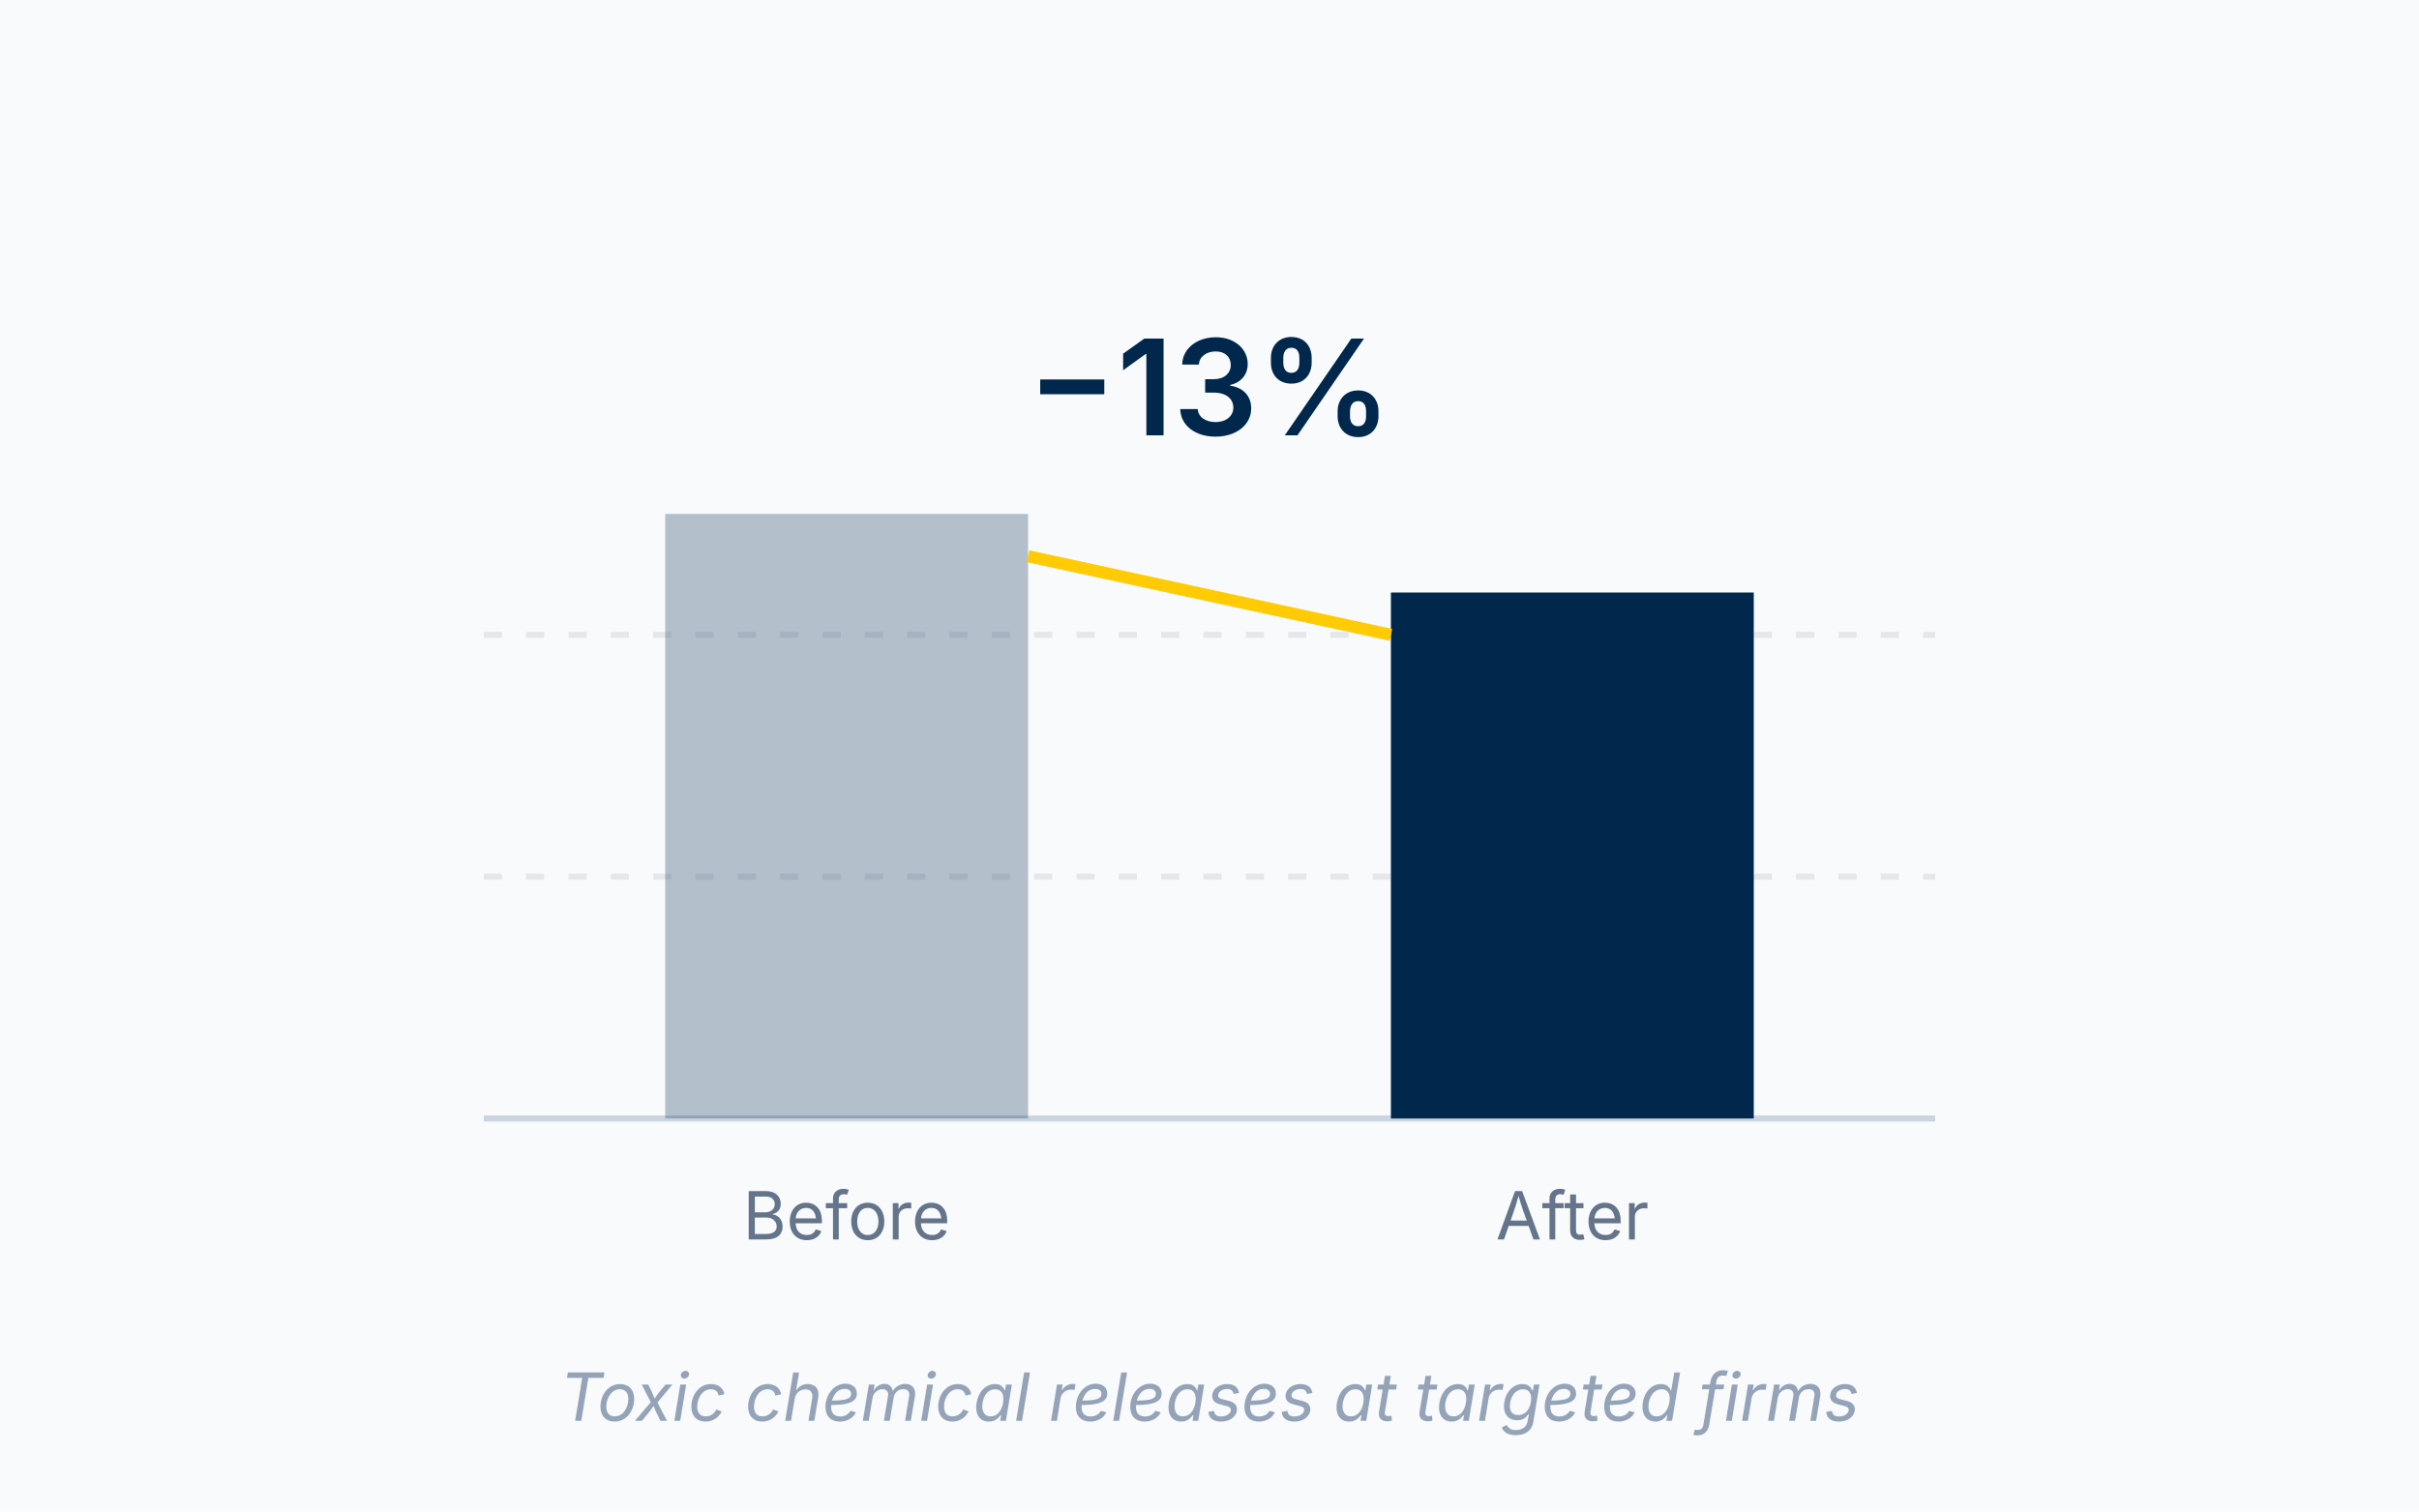
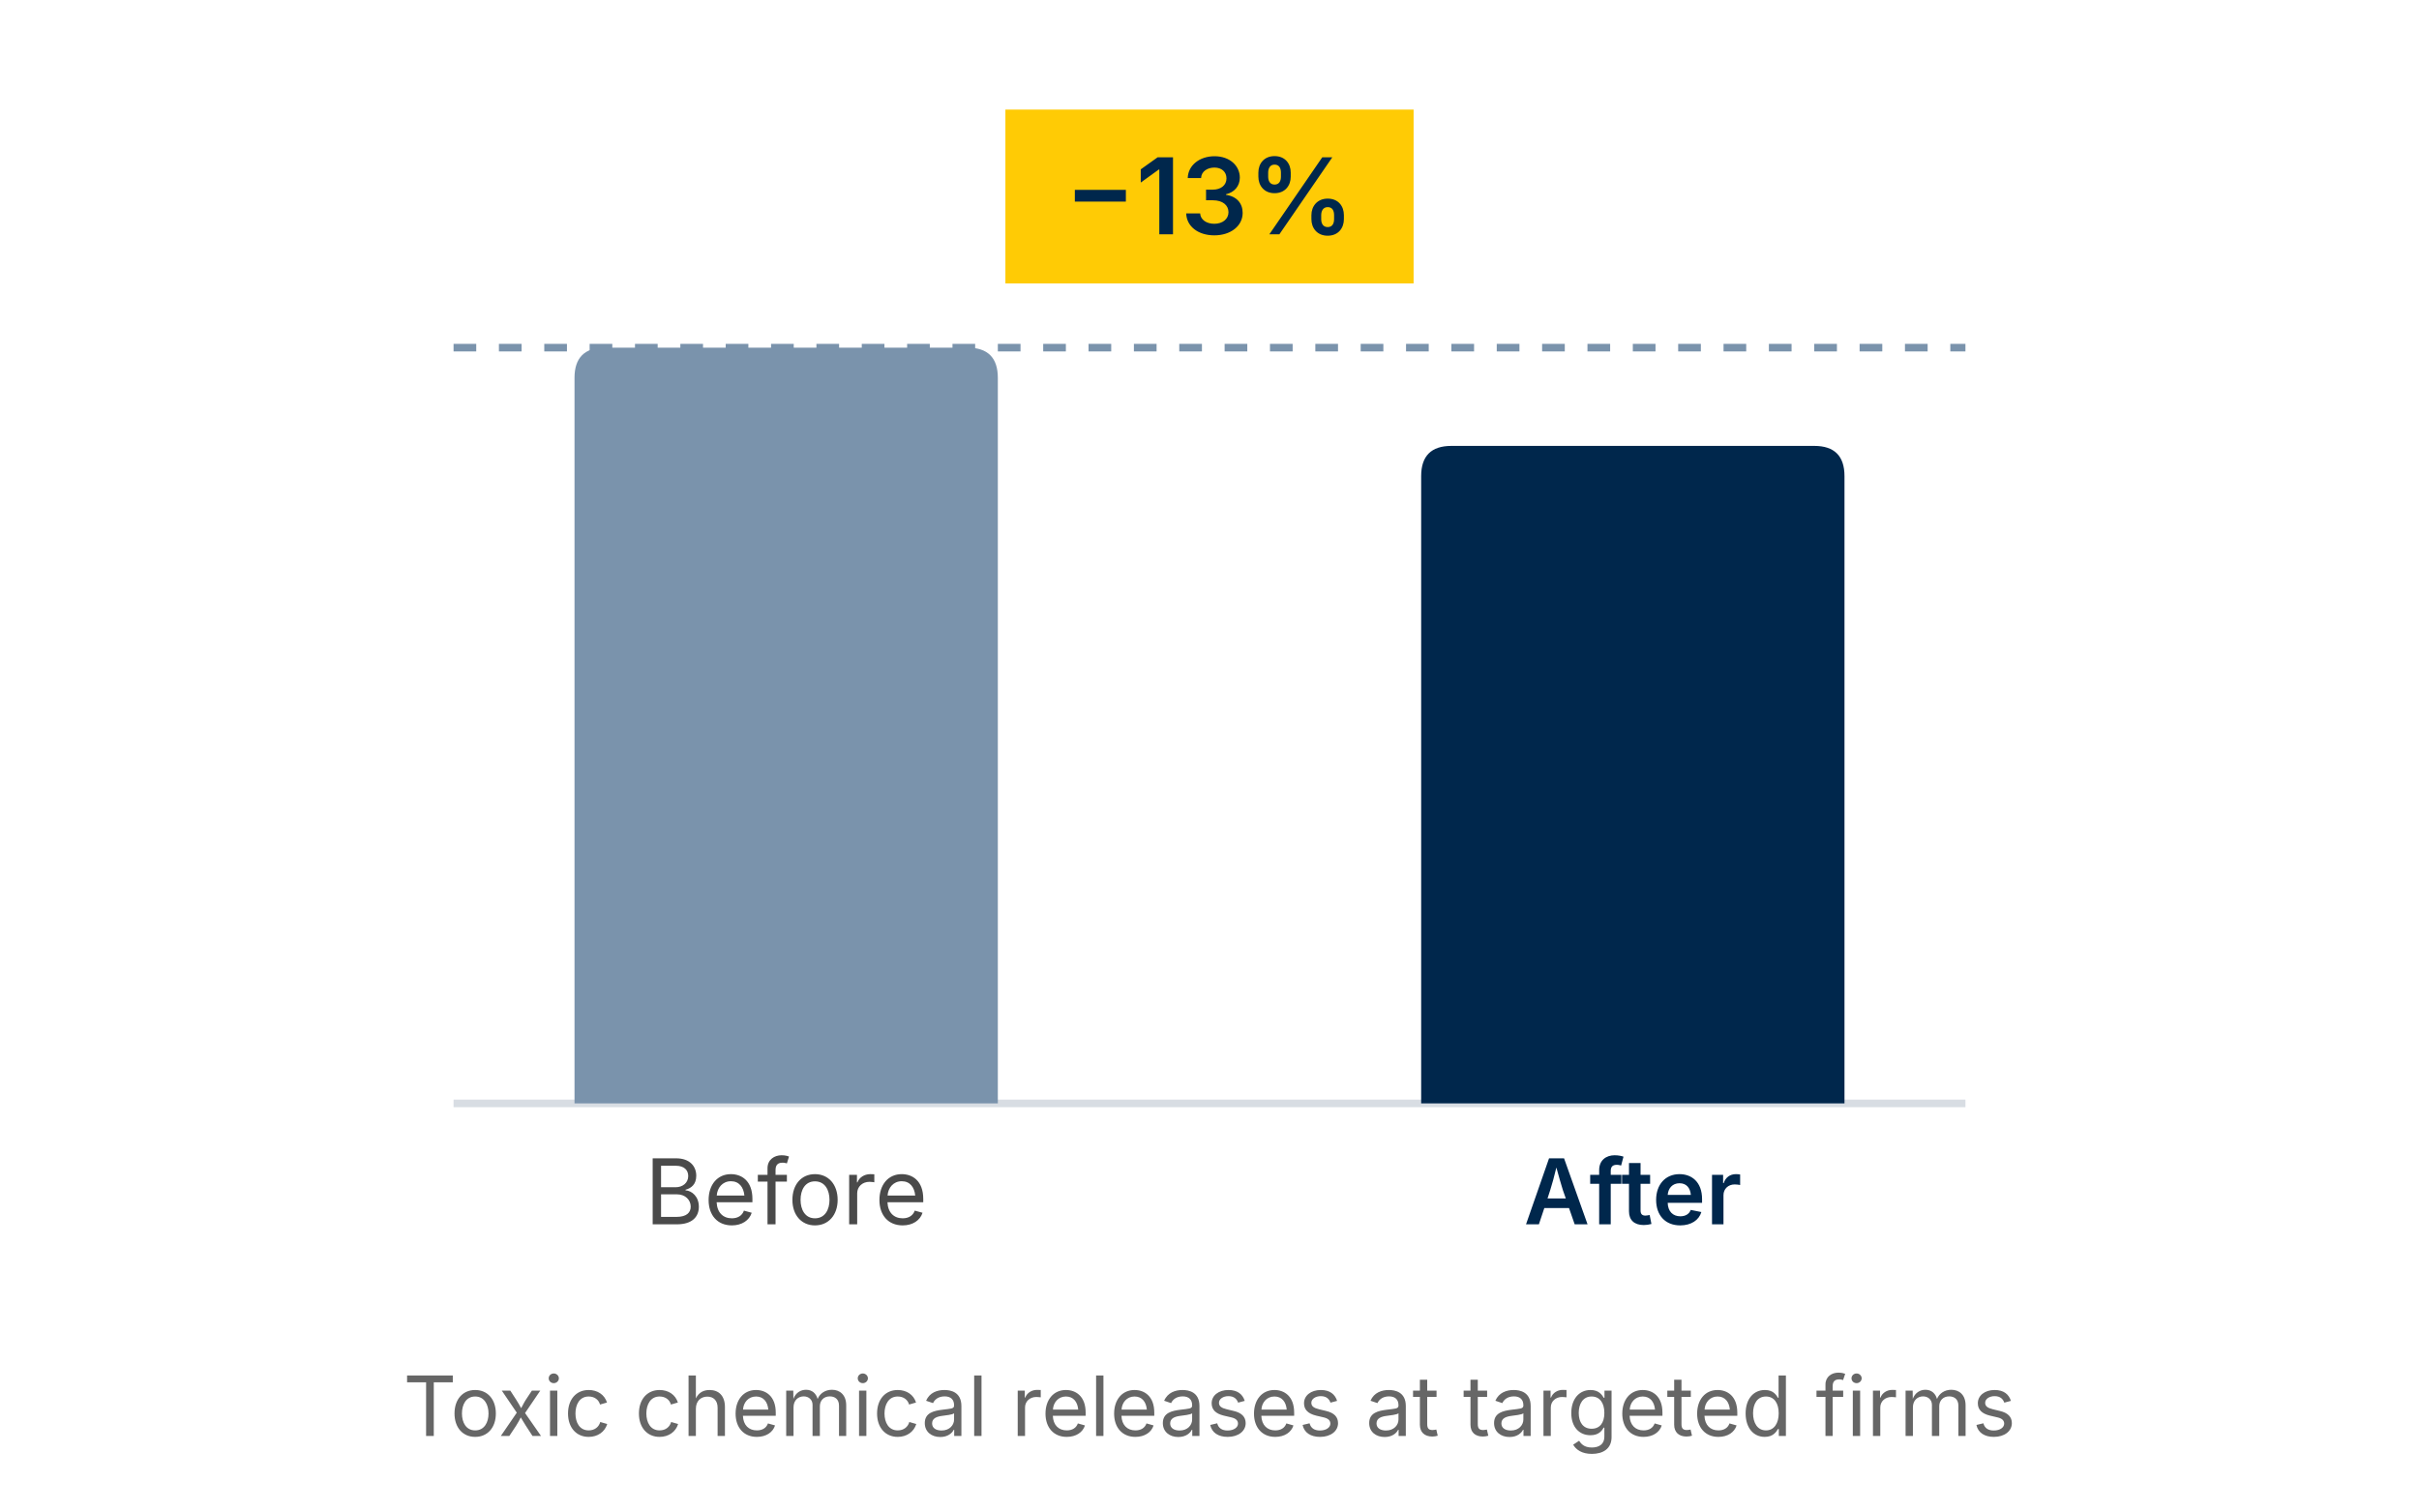
- <svg xmlns="http://www.w3.org/2000/svg" viewBox="0 0 400 250" font-family="Inter, -apple-system, system-ui, sans-serif">
-   <rect width="400" height="250" fill="#f8fafc" />
-   <line x1="80" y1="185" x2="320" y2="185" stroke="#cbd5e1" stroke-width="1" />
-   <line x1="80" y1="145" x2="320" y2="145" stroke="#e5e7eb" stroke-width="1" stroke-dasharray="3,4" />
-   <line x1="80" y1="105" x2="320" y2="105" stroke="#e5e7eb" stroke-width="1" stroke-dasharray="3,4" />
-   <rect x="110" y="85" width="60" height="100" fill="#00274C" opacity="0.28" />
-   <text x="140" y="205" text-anchor="middle" font-size="11" fill="#64748b">Before</text>
-   <rect x="230" y="98" width="60" height="87" fill="#00274C" />
-   <text x="260" y="205" text-anchor="middle" font-size="11" fill="#64748b">After</text>
-   <path d="M170 92 L230 105" stroke="#FFCB05" stroke-width="2" />
-   <text x="200" y="72" text-anchor="middle" font-size="22" font-weight="600" fill="#00274C">−13%</text>
-   <text x="200" y="235" text-anchor="middle" font-size="11" fill="#94a3b8" font-style="italic">Toxic chemical releases at targeted firms</text>
+ <svg xmlns="http://www.w3.org/2000/svg" viewBox="0 0 320 200" font-family="Inter, -apple-system, system-ui, sans-serif">
+   <line x1="60" y1="146" x2="260" y2="146" stroke="#d8dde3" stroke-width="1" />
+   <path d="M76 146 L76 50 Q76 46 80 46 L128 46 Q132 46 132 50 L132 146 Z" fill="#7A93AC" />
+   <path d="M188 146 L188 63 Q188 59 192 59 L240 59 Q244 59 244 63 L244 146 Z" fill="#00274C" />
+   <line x1="60" y1="46" x2="260" y2="46" stroke="#7A93AC" stroke-width="1" stroke-dasharray="3,3" />
+   <text x="104" y="162" text-anchor="middle" font-size="12" fill="#4a4a4a">Before</text>
+   <text x="216" y="162" text-anchor="middle" font-size="12" fill="#00274C" font-weight="600">After</text>
+   <rect x="133" y="14.5" width="54" height="23" fill="#FFCB05" />
+   <text x="160" y="31" text-anchor="middle" font-size="14" font-weight="600" fill="#00274C">−13%</text>
+   <text x="160" y="190" text-anchor="middle" font-size="11" fill="#666666">Toxic chemical releases at targeted firms</text>
</svg>
